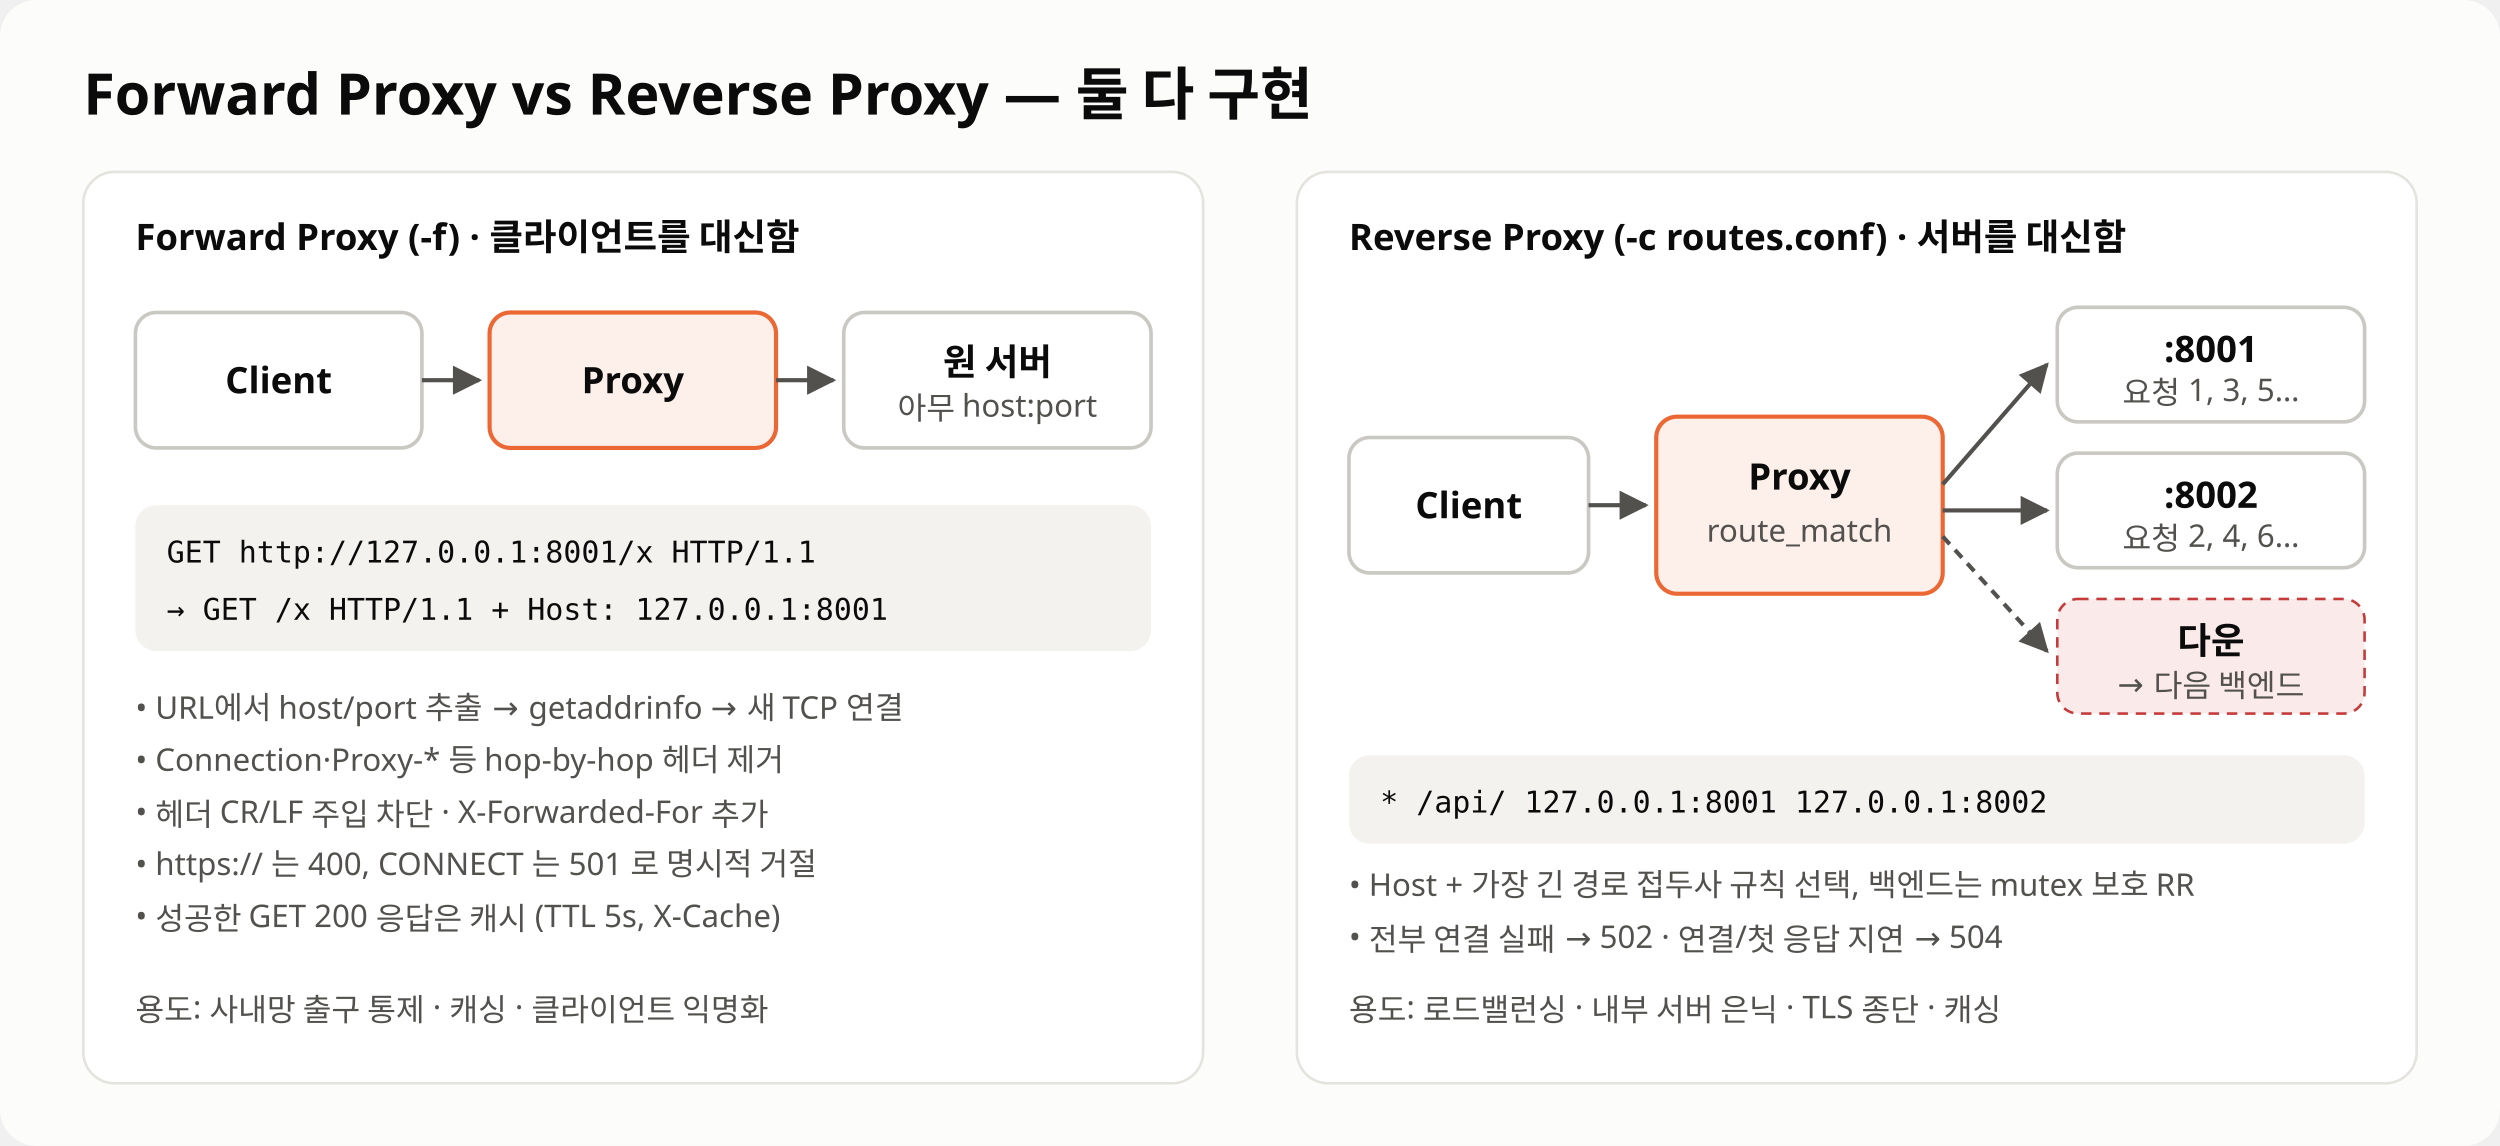
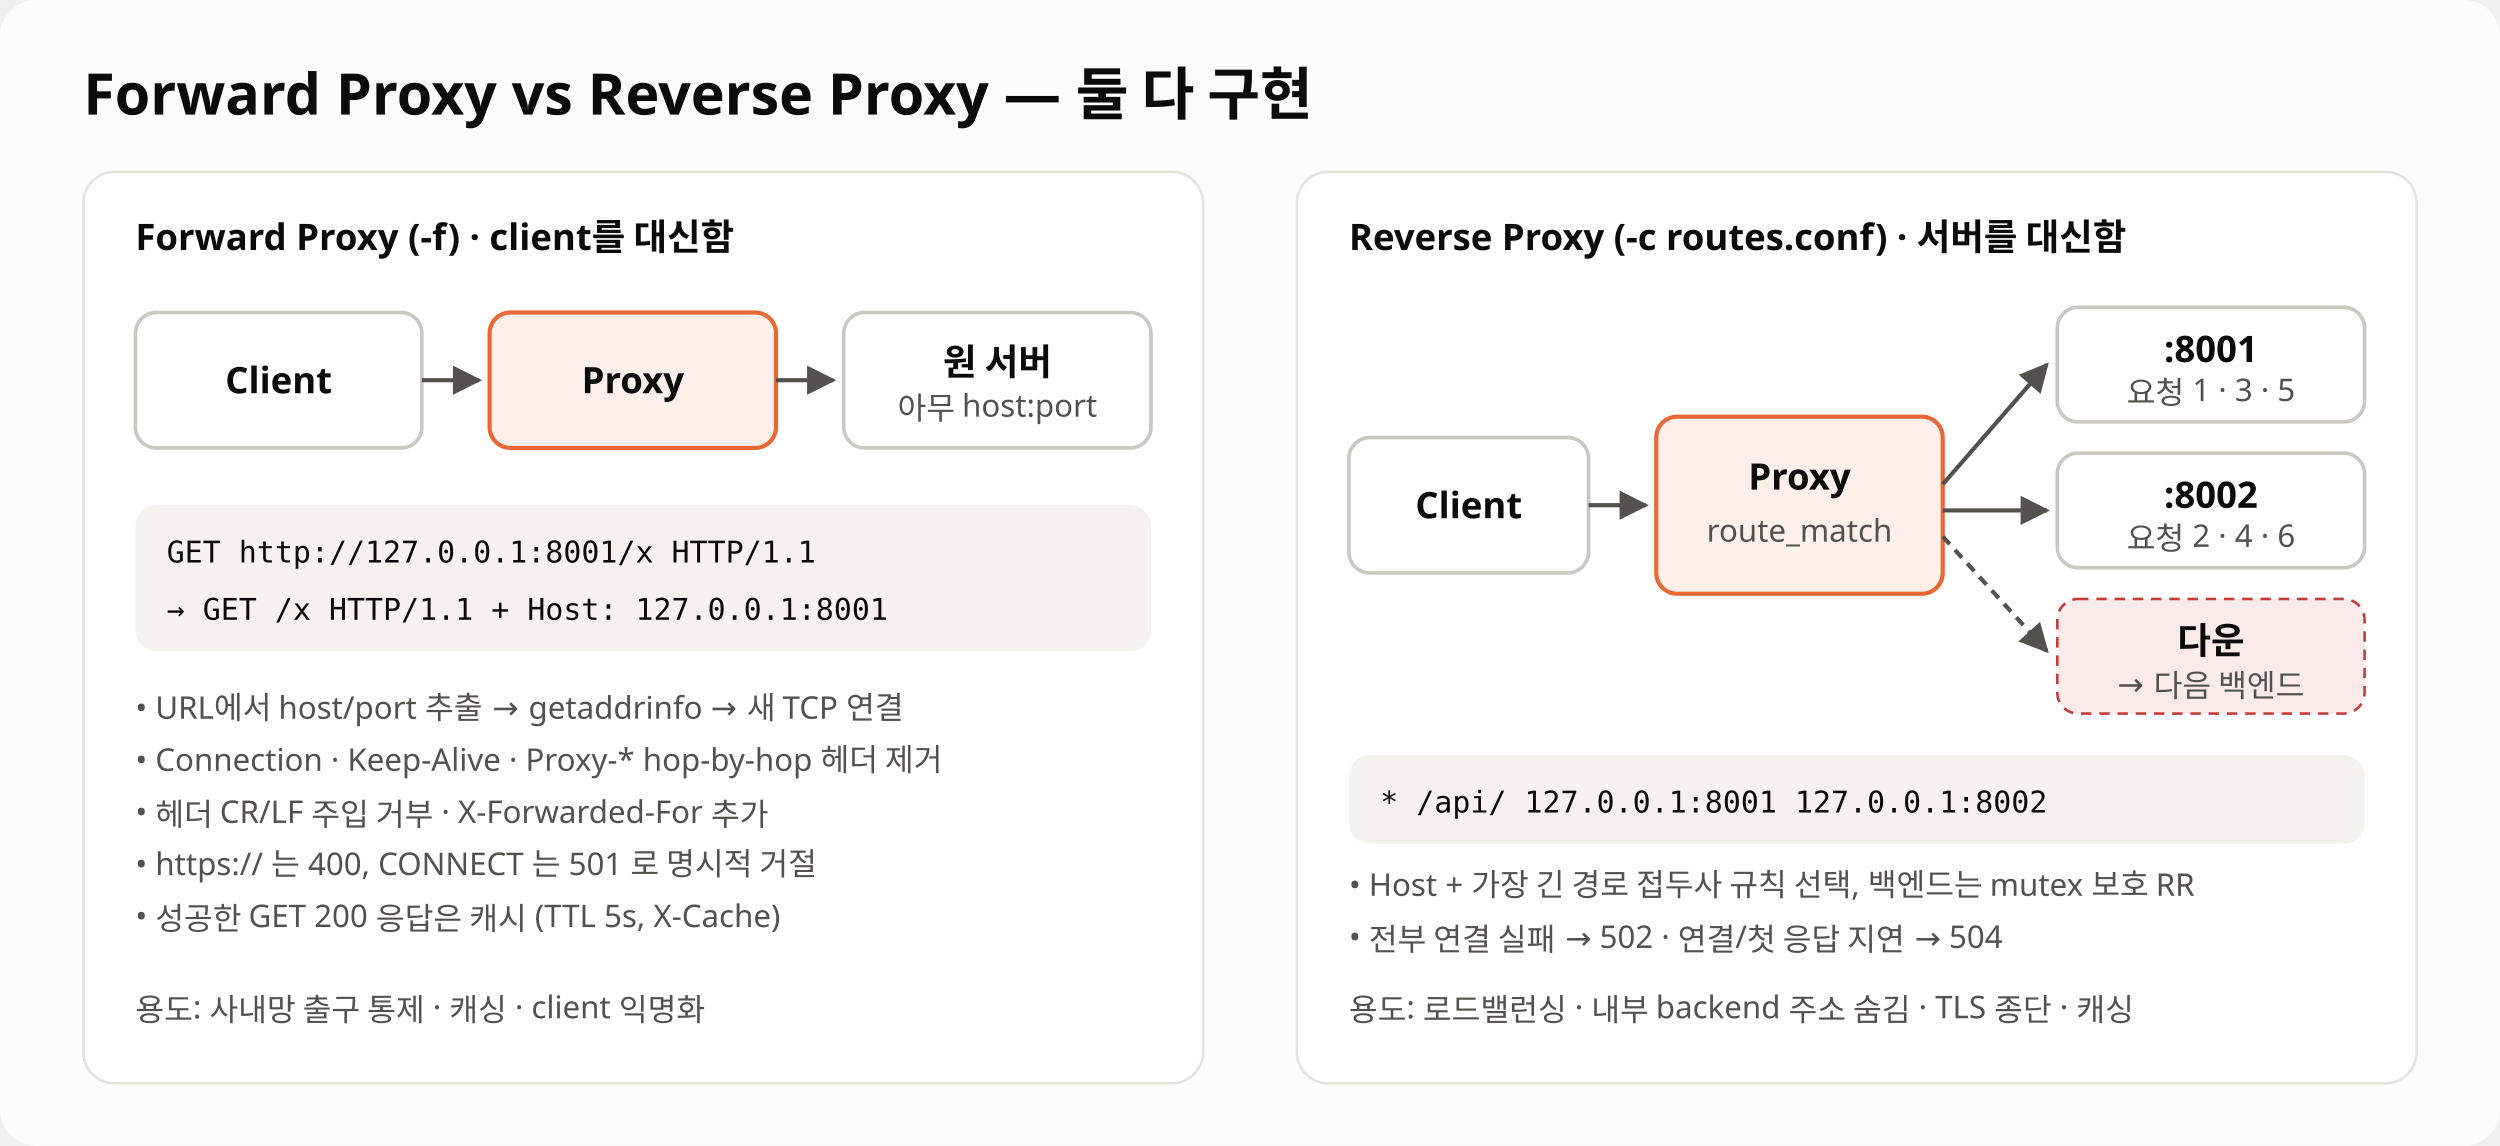
<svg xmlns="http://www.w3.org/2000/svg" viewBox="0 0 960 440" width="960" height="440" font-family="'Apple SD Gothic Neo','Noto Sans KR','Malgun Gothic',sans-serif">
  <defs>
    <marker id="a" viewBox="0 0 10 10" refX="9" refY="5" markerWidth="7" markerHeight="7" orient="auto-start-reverse">
      <path d="M0,0 L10,5 L0,10 z" fill="#52514e" />
    </marker>
    <style>
      .t{font-size:14px;font-weight:700;fill:#0b0b0b}
      .s{font-size:12px;fill:#52514e}
      .c{font-size:11.5px;fill:#0b0b0b;font-family:Menlo,Consolas,monospace}
      .box{fill:#ffffff;stroke:#c9c8c2;stroke-width:1.4}
      .px{fill:#fdf0ea;stroke:#eb6834;stroke-width:1.6}
      .ln{stroke:#52514e;stroke-width:1.6;fill:none}
    </style>
  </defs>
  <rect width="960" height="440" rx="14" fill="#fcfcfb" />
  <text x="32" y="44" font-size="22" font-weight="800" fill="#0b0b0b">Forward Proxy vs Reverse Proxy — 둘 다 구현</text>
  <rect x="32" y="66" width="430" height="350" rx="12" fill="#ffffff" stroke="#e4e3de" />
-   <text x="52" y="96" class="t">Forward Proxy (-f) · 클라이언트를 대신함</text>
+   <text x="52" y="96" class="t">Forward Proxy (-f) · client를 대신함</text>
  <rect x="52" y="120" width="110" height="52" rx="8" class="box" />
  <text x="107" y="151" text-anchor="middle" class="t">Client</text>
  <rect x="188" y="120" width="110" height="52" rx="8" class="px" />
  <text x="243" y="151" text-anchor="middle" class="t">Proxy</text>
  <rect x="324" y="120" width="118" height="52" rx="8" class="box" />
  <text x="383" y="144" text-anchor="middle" class="t">원 서버</text>
  <text x="383" y="161" text-anchor="middle" class="s">아무 host:port</text>
  <line x1="162" y1="146" x2="184" y2="146" class="ln" marker-end="url(#a)" />
  <line x1="298" y1="146" x2="320" y2="146" class="ln" marker-end="url(#a)" />
  <rect x="52" y="194" width="390" height="56" rx="8" fill="#f3f2ef" />
  <text x="64" y="216" class="c">GET http://127.0.0.1:8001/x HTTP/1.1</text>
  <text x="64" y="238" class="c">  → GET /x HTTP/1.1 + Host: 127.0.0.1:8001</text>
  <text x="52" y="276" class="s">• URL에서 host/port 추출 → getaddrinfo → 새 TCP 연결</text>
-   <text x="52" y="296" class="s">• Connection·Proxy-* 등 hop-by-hop 헤더 제거</text>
-   <text x="52" y="316" class="s">• 헤더 CR/LF 주입 차단 · X-Forwarded-For 추가</text>
+   <text x="52" y="296" class="s">• Connection · Keep-Alive · Proxy-* hop-by-hop 헤더 제거</text>
+   <text x="52" y="316" class="s">• 헤더 CR/LF 주입 거부 · X-Forwarded-For 추가</text>
  <text x="52" y="336" class="s">• https:// 는 400, CONNECT 는 501 로 명시적 거절</text>
  <text x="52" y="356" class="s">• 성공한 GET 200 응답은 캐시 (TTL 5s, X-Cache)</text>
-   <text x="52" y="392" class="s">용도: 사내망 출구 통제 · 캐싱 · 클라이언트 익명화</text>
+   <text x="52" y="392" class="s">용도: 사내망 출구 통제 · 캐싱 · client 익명화</text>
  <rect x="498" y="66" width="430" height="350" rx="12" fill="#ffffff" stroke="#e4e3de" />
  <text x="518" y="96" class="t">Reverse Proxy (-c routes.conf) · 서버를 대신함</text>
  <rect x="518" y="168" width="92" height="52" rx="8" class="box" />
  <text x="564" y="199" text-anchor="middle" class="t">Client</text>
  <rect x="636" y="160" width="110" height="68" rx="8" class="px" />
  <text x="691" y="188" text-anchor="middle" class="t">Proxy</text>
  <text x="691" y="208" text-anchor="middle" class="s">route_match</text>
  <line x1="610" y1="194" x2="632" y2="194" class="ln" marker-end="url(#a)" />
  <rect x="790" y="118" width="118" height="44" rx="8" class="box" />
  <text x="849" y="139" text-anchor="middle" class="t">:8001</text>
-   <text x="849" y="155" text-anchor="middle" class="s">요청 1, 3, 5…</text>
+   <text x="849" y="155" text-anchor="middle" class="s">요청 1 · 3 · 5</text>
  <rect x="790" y="174" width="118" height="44" rx="8" class="box" />
  <text x="849" y="195" text-anchor="middle" class="t">:8002</text>
-   <text x="849" y="211" text-anchor="middle" class="s">요청 2, 4, 6…</text>
+   <text x="849" y="211" text-anchor="middle" class="s">요청 2 · 4 · 6</text>
  <rect x="790" y="230" width="118" height="44" rx="8" fill="#fbeaea" stroke="#c53a3a" stroke-dasharray="4 3" />
  <text x="849" y="251" text-anchor="middle" class="t">다운</text>
  <text x="849" y="267" text-anchor="middle" class="s">→ 다음 백엔드</text>
  <path d="M746 186 L786 140" class="ln" marker-end="url(#a)" />
  <path d="M746 196 L786 196" class="ln" marker-end="url(#a)" />
  <path d="M746 206 L786 250" class="ln" marker-end="url(#a)" stroke-dasharray="4 3" />
  <rect x="518" y="290" width="390" height="34" rx="8" fill="#f3f2ef" />
  <text x="530" y="312" class="c">* /api/ 127.0.0.1:8001 127.0.0.1:8002</text>
  <text x="518" y="344" class="s">• Host + 가장 긴 경로 접두사 규칙 선택, 백엔드는 mutex 보호 RR</text>
  <text x="518" y="364" class="s">• 전부 연결 실패 → 502 · 연결/첫 응답 지연 → 504</text>
-   <text x="518" y="392" class="s">용도: 로드밸런싱 · 내부 서버 은닉 · TLS 종단 · 캐싱</text>
+   <text x="518" y="392" class="s">용도: 로드밸런싱 · 내부 backend 주소 숨김 · TLS 종단 · 캐싱</text>
</svg>
